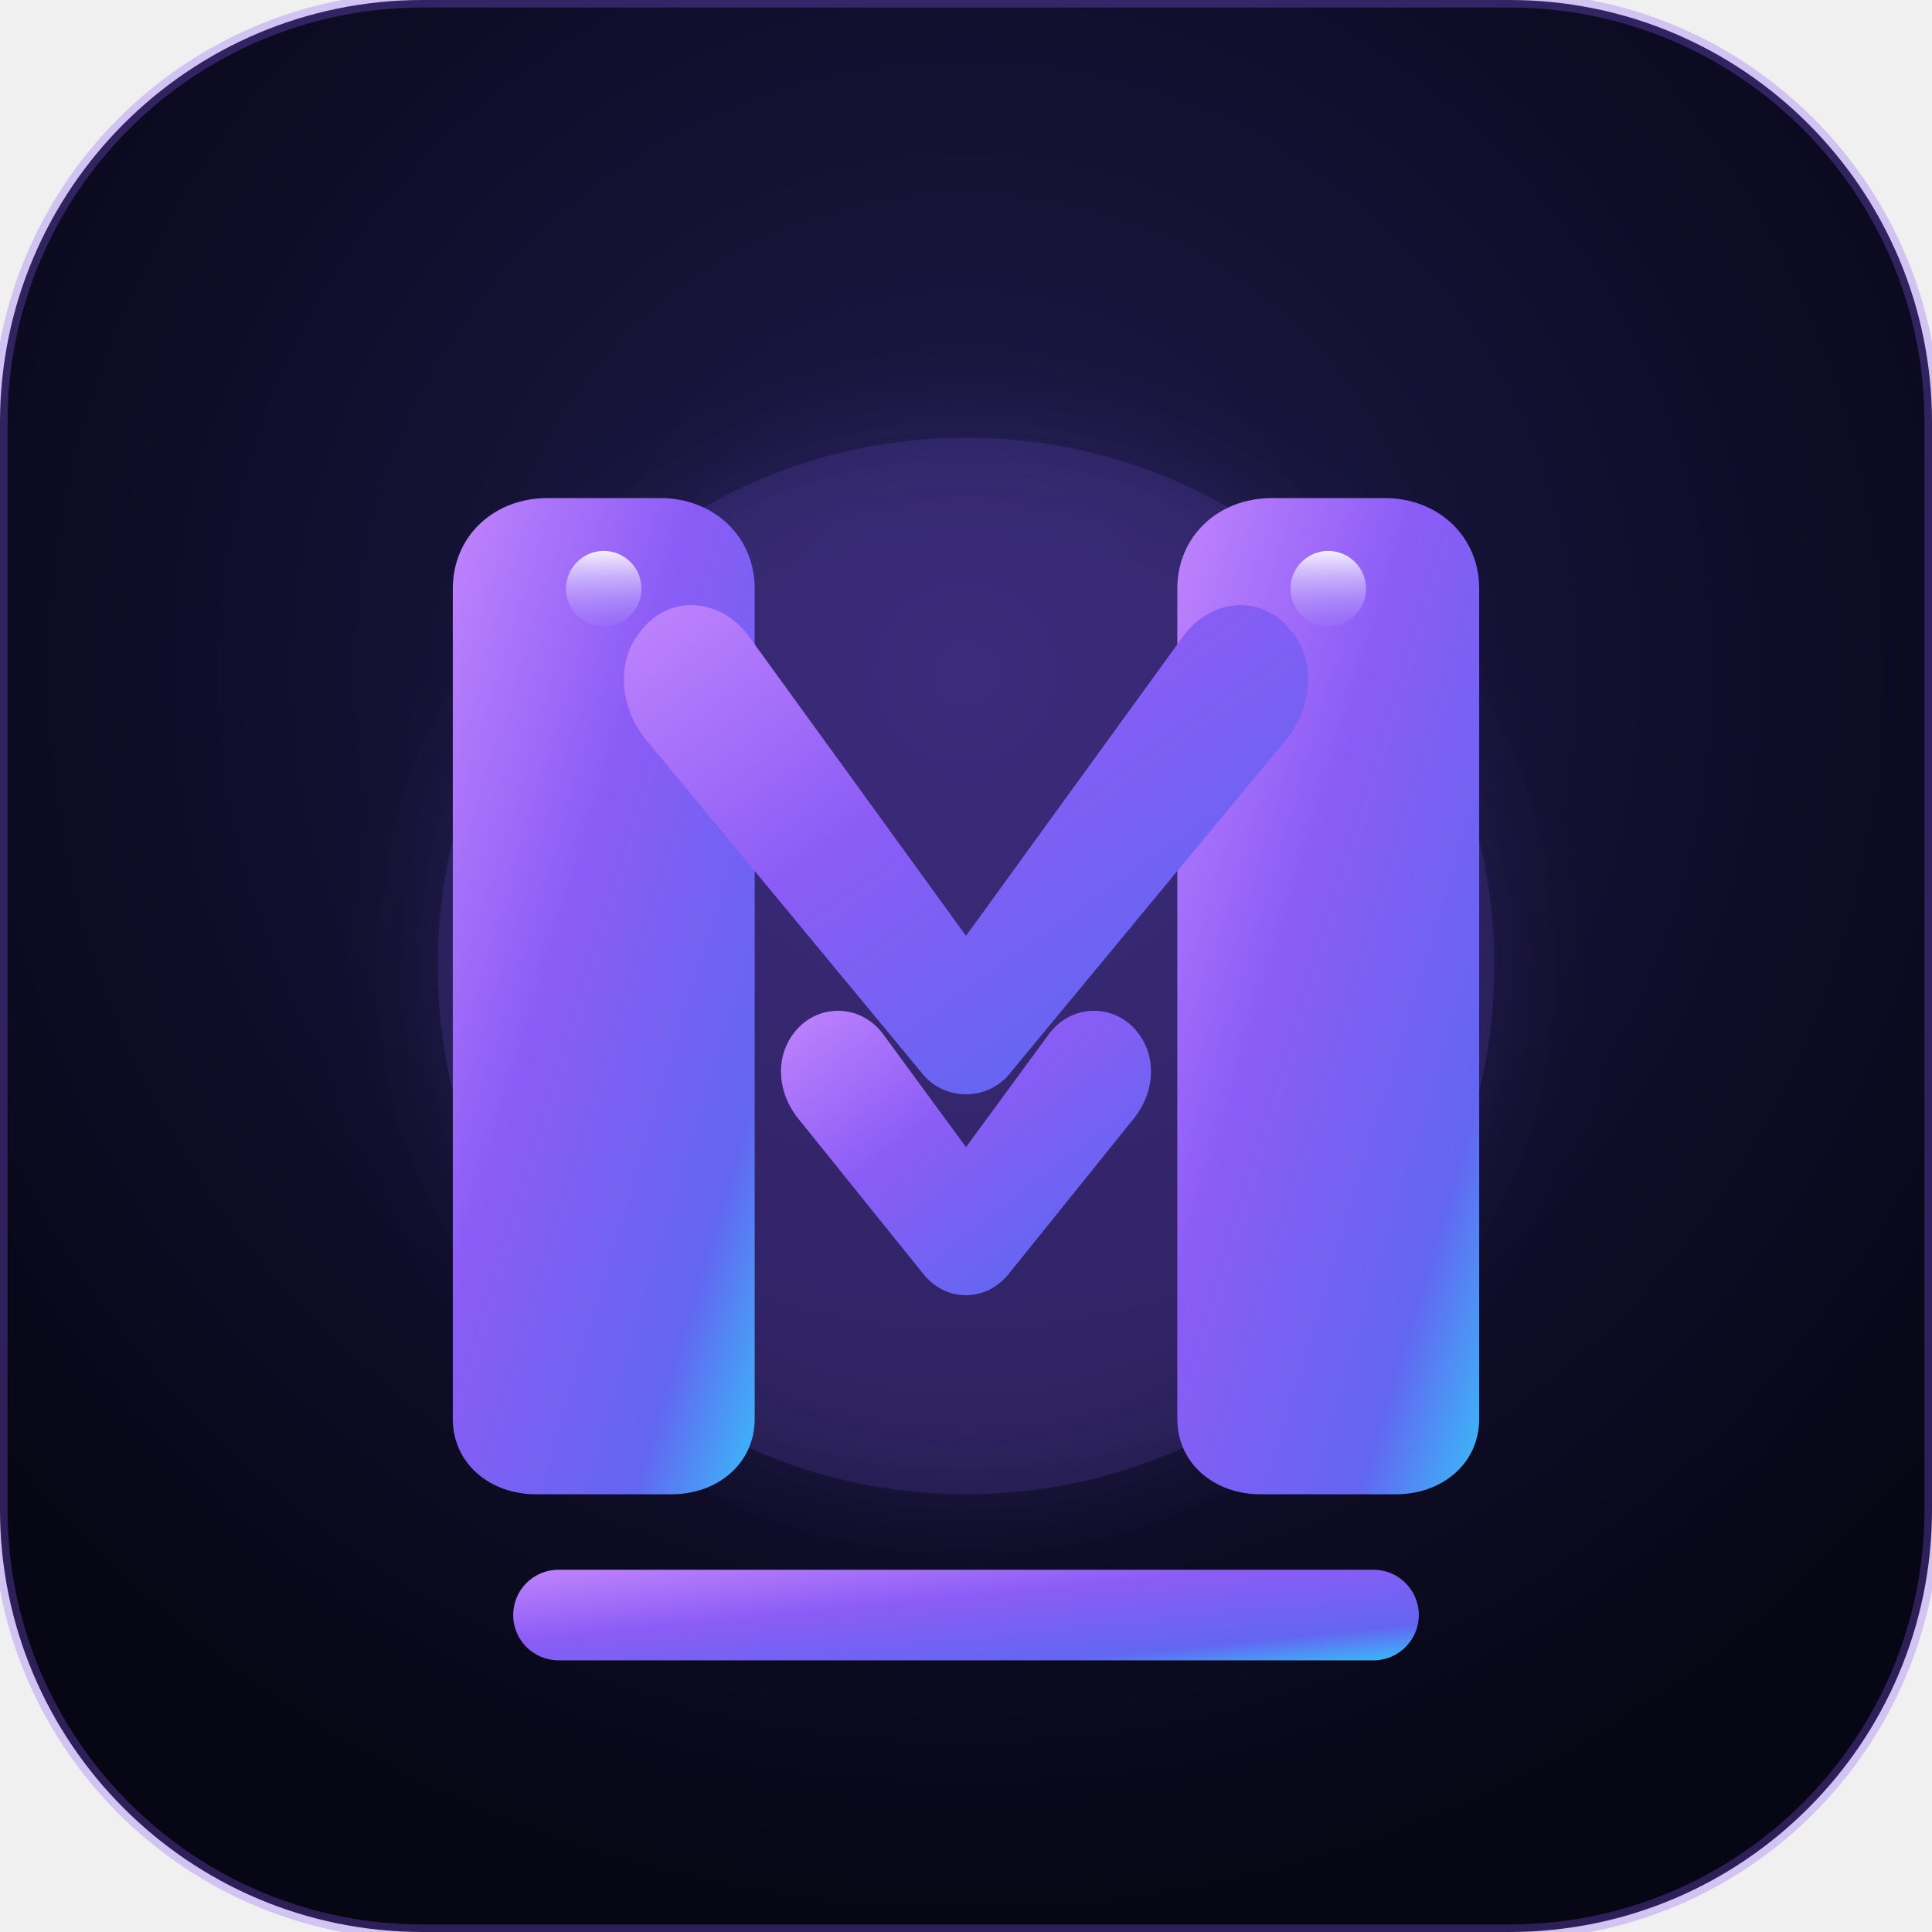
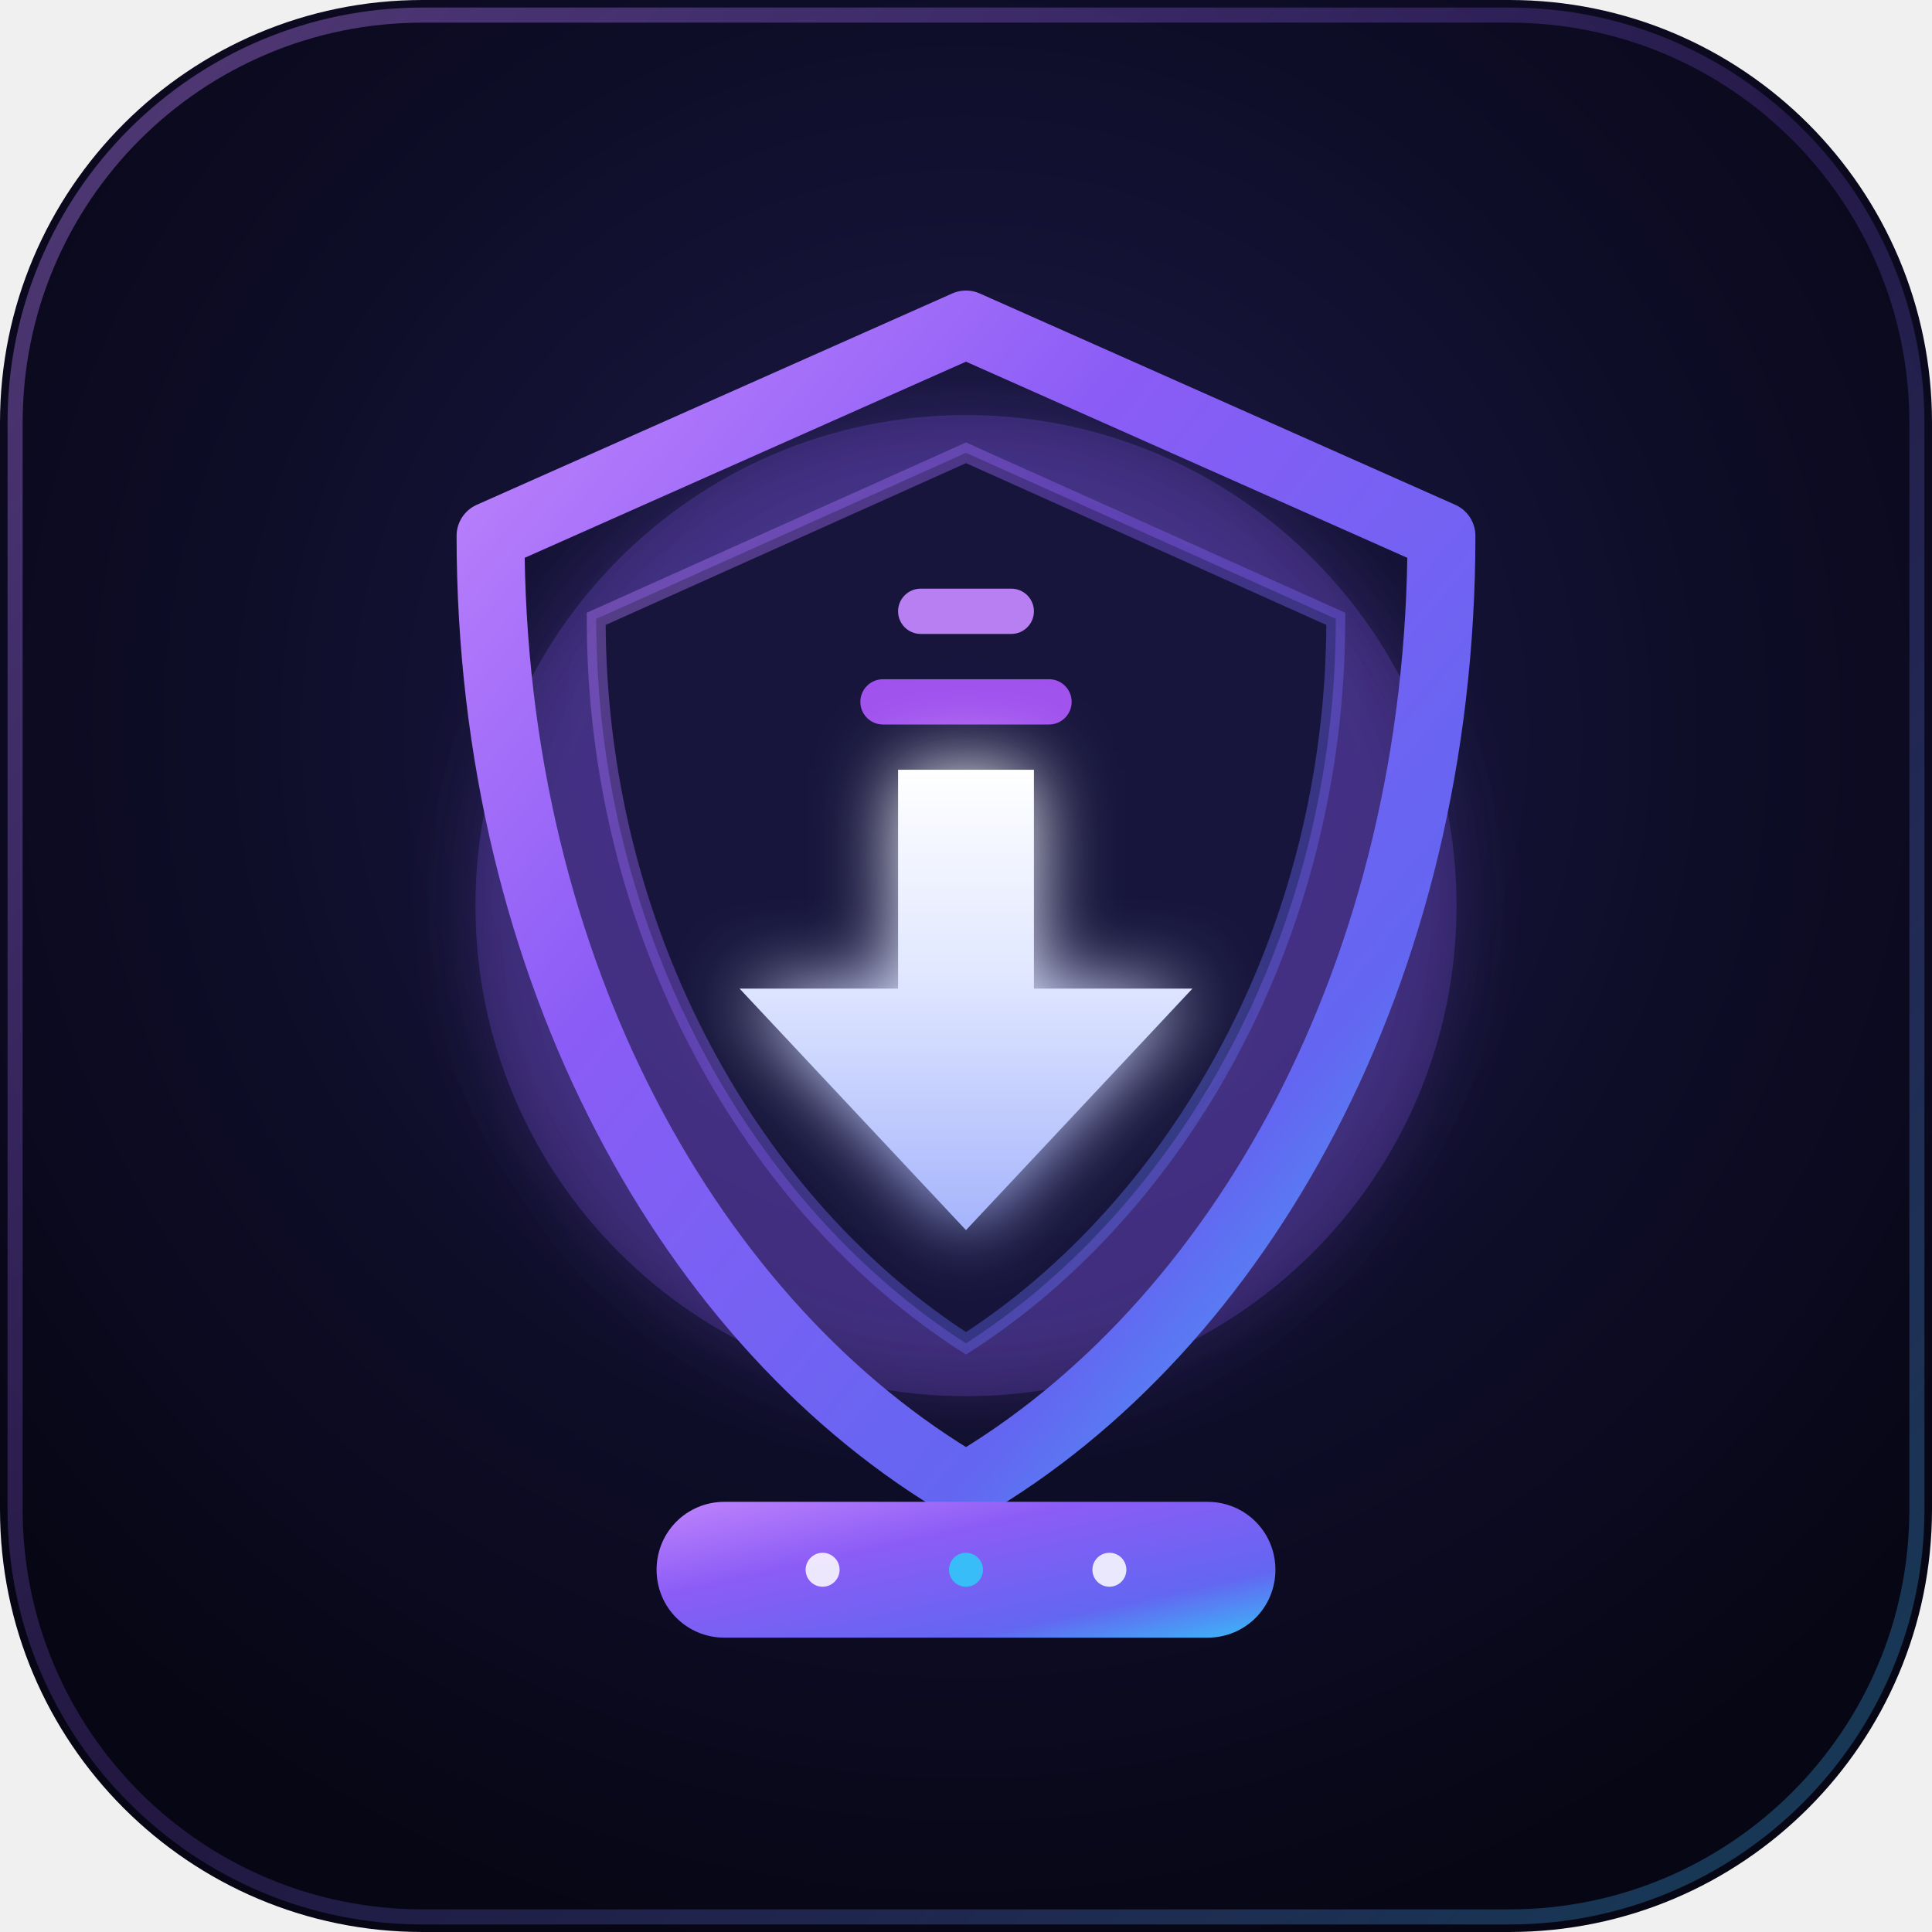
<svg xmlns="http://www.w3.org/2000/svg" viewBox="0 0 512 512" width="512" height="512">
  <defs>
-     <radialGradient id="bgGrad" cx="50%" cy="35%" r="65%">
+     <radialGradient id="bgGlow" cx="50%" cy="38%" r="65%">
      <stop offset="0%" stop-color="#1E1B4B" />
-       <stop offset="60%" stop-color="#0F0E2A" />
+       <stop offset="55%" stop-color="#0F0E2A" />
      <stop offset="100%" stop-color="#070614" />
    </radialGradient>
-     <linearGradient id="vaultGrad" x1="0%" y1="0%" x2="100%" y2="100%">
+     <linearGradient id="shieldGrad" x1="0%" y1="0%" x2="100%" y2="100%">
      <stop offset="0%" stop-color="#C084FC" />
-       <stop offset="40%" stop-color="#8B5CF6" />
-       <stop offset="80%" stop-color="#6366F1" />
+       <stop offset="35%" stop-color="#8B5CF6" />
+       <stop offset="75%" stop-color="#6366F1" />
      <stop offset="100%" stop-color="#38BDF8" />
    </linearGradient>
-     <linearGradient id="coreGlow" x1="0%" y1="0%" x2="0%" y2="100%">
-       <stop offset="0%" stop-color="#FFFFFF" stop-opacity="0.9" />
-       <stop offset="100%" stop-color="#A78BFA" stop-opacity="0.2" />
+     <linearGradient id="streamGrad" x1="0%" y1="0%" x2="0%" y2="100%">
+       <stop offset="0%" stop-color="#FFFFFF" />
+       <stop offset="45%" stop-color="#E0E7FF" />
+       <stop offset="100%" stop-color="#A5B4FC" />
    </linearGradient>
-     <filter id="glow" x="-20%" y="-20%" width="140%" height="140%">
-       <feGaussianBlur stdDeviation="16" result="blur" />
-       <feComposite in="SourceGraphic" in2="blur" operator="over" />
+     <linearGradient id="glowBorder" x1="0%" y1="0%" x2="100%" y2="100%">
+       <stop offset="0%" stop-color="#C084FC" stop-opacity="0.8" />
+       <stop offset="50%" stop-color="#8B5CF6" stop-opacity="0.4" />
+       <stop offset="100%" stop-color="#38BDF8" stop-opacity="0.6" />
+     </linearGradient>
+     <filter id="neon" x="-20%" y="-20%" width="140%" height="140%">
+       <feGaussianBlur stdDeviation="10" result="blur" />
+       <feMerge>
+         <feMergeNode in="blur" />
+         <feMergeNode in="SourceGraphic" />
+       </feMerge>
    </filter>
  </defs>
-   <rect width="512" height="512" rx="112" fill="url(#bgGrad)" />
-   <rect width="512" height="512" rx="112" fill="none" stroke="#8B5CF6" stroke-opacity="0.3" stroke-width="4" />
-   <circle cx="256" cy="256" r="140" fill="#8B5CF6" fill-opacity="0.15" filter="url(#glow)" />
-   <g fill="url(#vaultGrad)">
-     <path d="M 120 156 C 120 142 131 132 145 132 L 175 132 C 189 132 200 142 200 156 L 200 376 C 200 388 190 396 178 396 L 142 396 C 130 396 120 388 120 376 Z" />
-     <path d="M 312 156 C 312 142 323 132 337 132 L 367 132 C 381 132 392 142 392 156 L 392 376 C 392 388 382 396 370 396 L 334 396 C 322 396 312 388 312 376 Z" />
-     <path d="M 198 168 L 256 248 L 314 168 C 322 158 335 158 342 167 C 349 175 348 188 340 197 L 268 284 C 262 292 250 292 244 284 L 172 197 C 164 188 163 175 170 167 C 177 158 190 158 198 168 Z" />
-     <path d="M 234 274 L 256 304 L 278 274 C 284 266 295 266 301 273 C 307 280 306 290 300 297 L 267 338 C 261 345 251 345 245 338 L 212 297 C 206 290 205 280 211 273 C 217 266 228 266 234 274 Z" fill="url(#vaultGrad)" />
-     <rect x="136" y="416" width="240" height="24" rx="12" fill="url(#vaultGrad)" />
-   </g>
-   <g fill="url(#coreGlow)">
-     <circle cx="160" cy="156" r="10" />
-     <circle cx="352" cy="156" r="10" />
-   </g>
+   <rect width="512" height="512" rx="112" fill="url(#bgGlow)" />
+   <rect x="4" y="4" width="504" height="504" rx="108" fill="none" stroke="url(#glowBorder)" stroke-width="4" stroke-opacity="0.5" />
+   <circle cx="256" cy="240" r="130" fill="#8B5CF6" fill-opacity="0.22" filter="url(#neon)" />
+   <path d="M 256 86 L 382 142 C 382 258 328 352 256 394 C 184 352 130 258 130 142 Z" fill="none" stroke="url(#shieldGrad)" stroke-width="18" stroke-linejoin="round" />
+   <path d="M 256 120 L 354 164 C 354 248 312 320 256 356 C 200 320 158 248 158 164 Z" fill="#121132" fill-opacity="0.88" stroke="url(#shieldGrad)" stroke-width="5" stroke-opacity="0.4" />
+   <rect x="238" y="156" width="36" height="12" rx="6" fill="#C084FC" opacity="0.95" />
+   <rect x="228" y="180" width="56" height="12" rx="6" fill="#A855F7" opacity="0.95" />
+   <path d="M 238 204 L 274 204 L 274 262 L 316 262 L 256 326 L 196 262 L 238 262 Z" fill="url(#streamGrad)" filter="url(#neon)" />
+   <path d="M 174 416 C 174 406 182 398 192 398 L 320 398 C 330 398 338 406 338 416 C 338 426 330 434 320 434 L 192 434 C 182 434 174 426 174 416 Z" fill="url(#shieldGrad)" />
+   <circle cx="218" cy="416" r="4.5" fill="#FFFFFF" opacity="0.85" />
+   <circle cx="256" cy="416" r="4.5" fill="#38BDF8" />
+   <circle cx="294" cy="416" r="4.5" fill="#FFFFFF" opacity="0.85" />
</svg>
